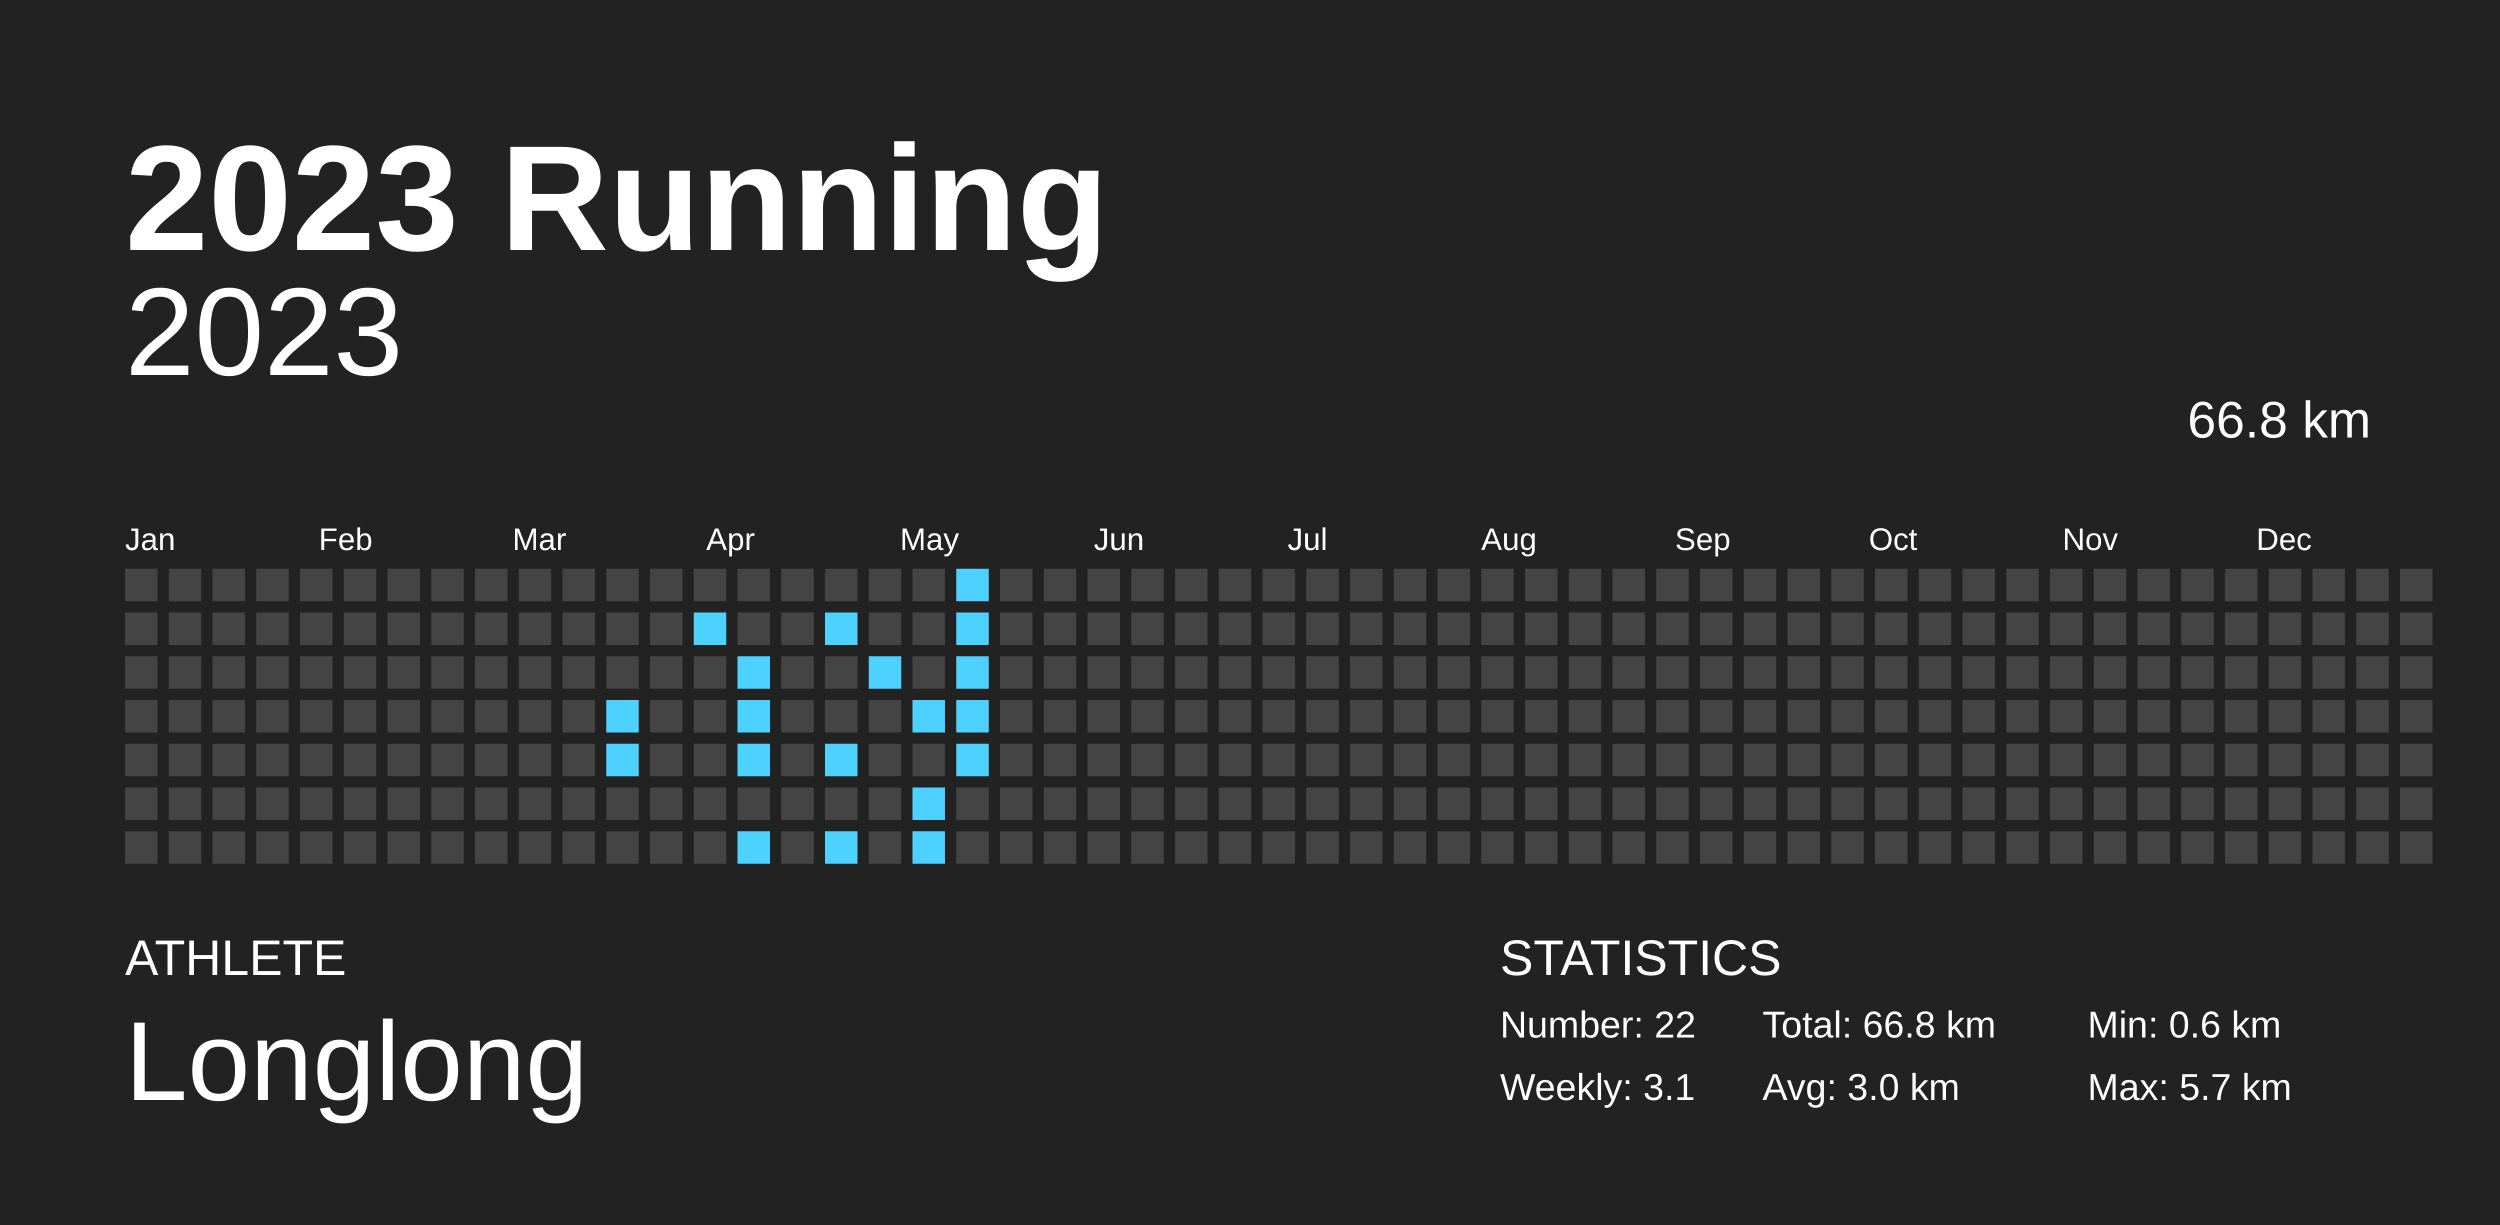
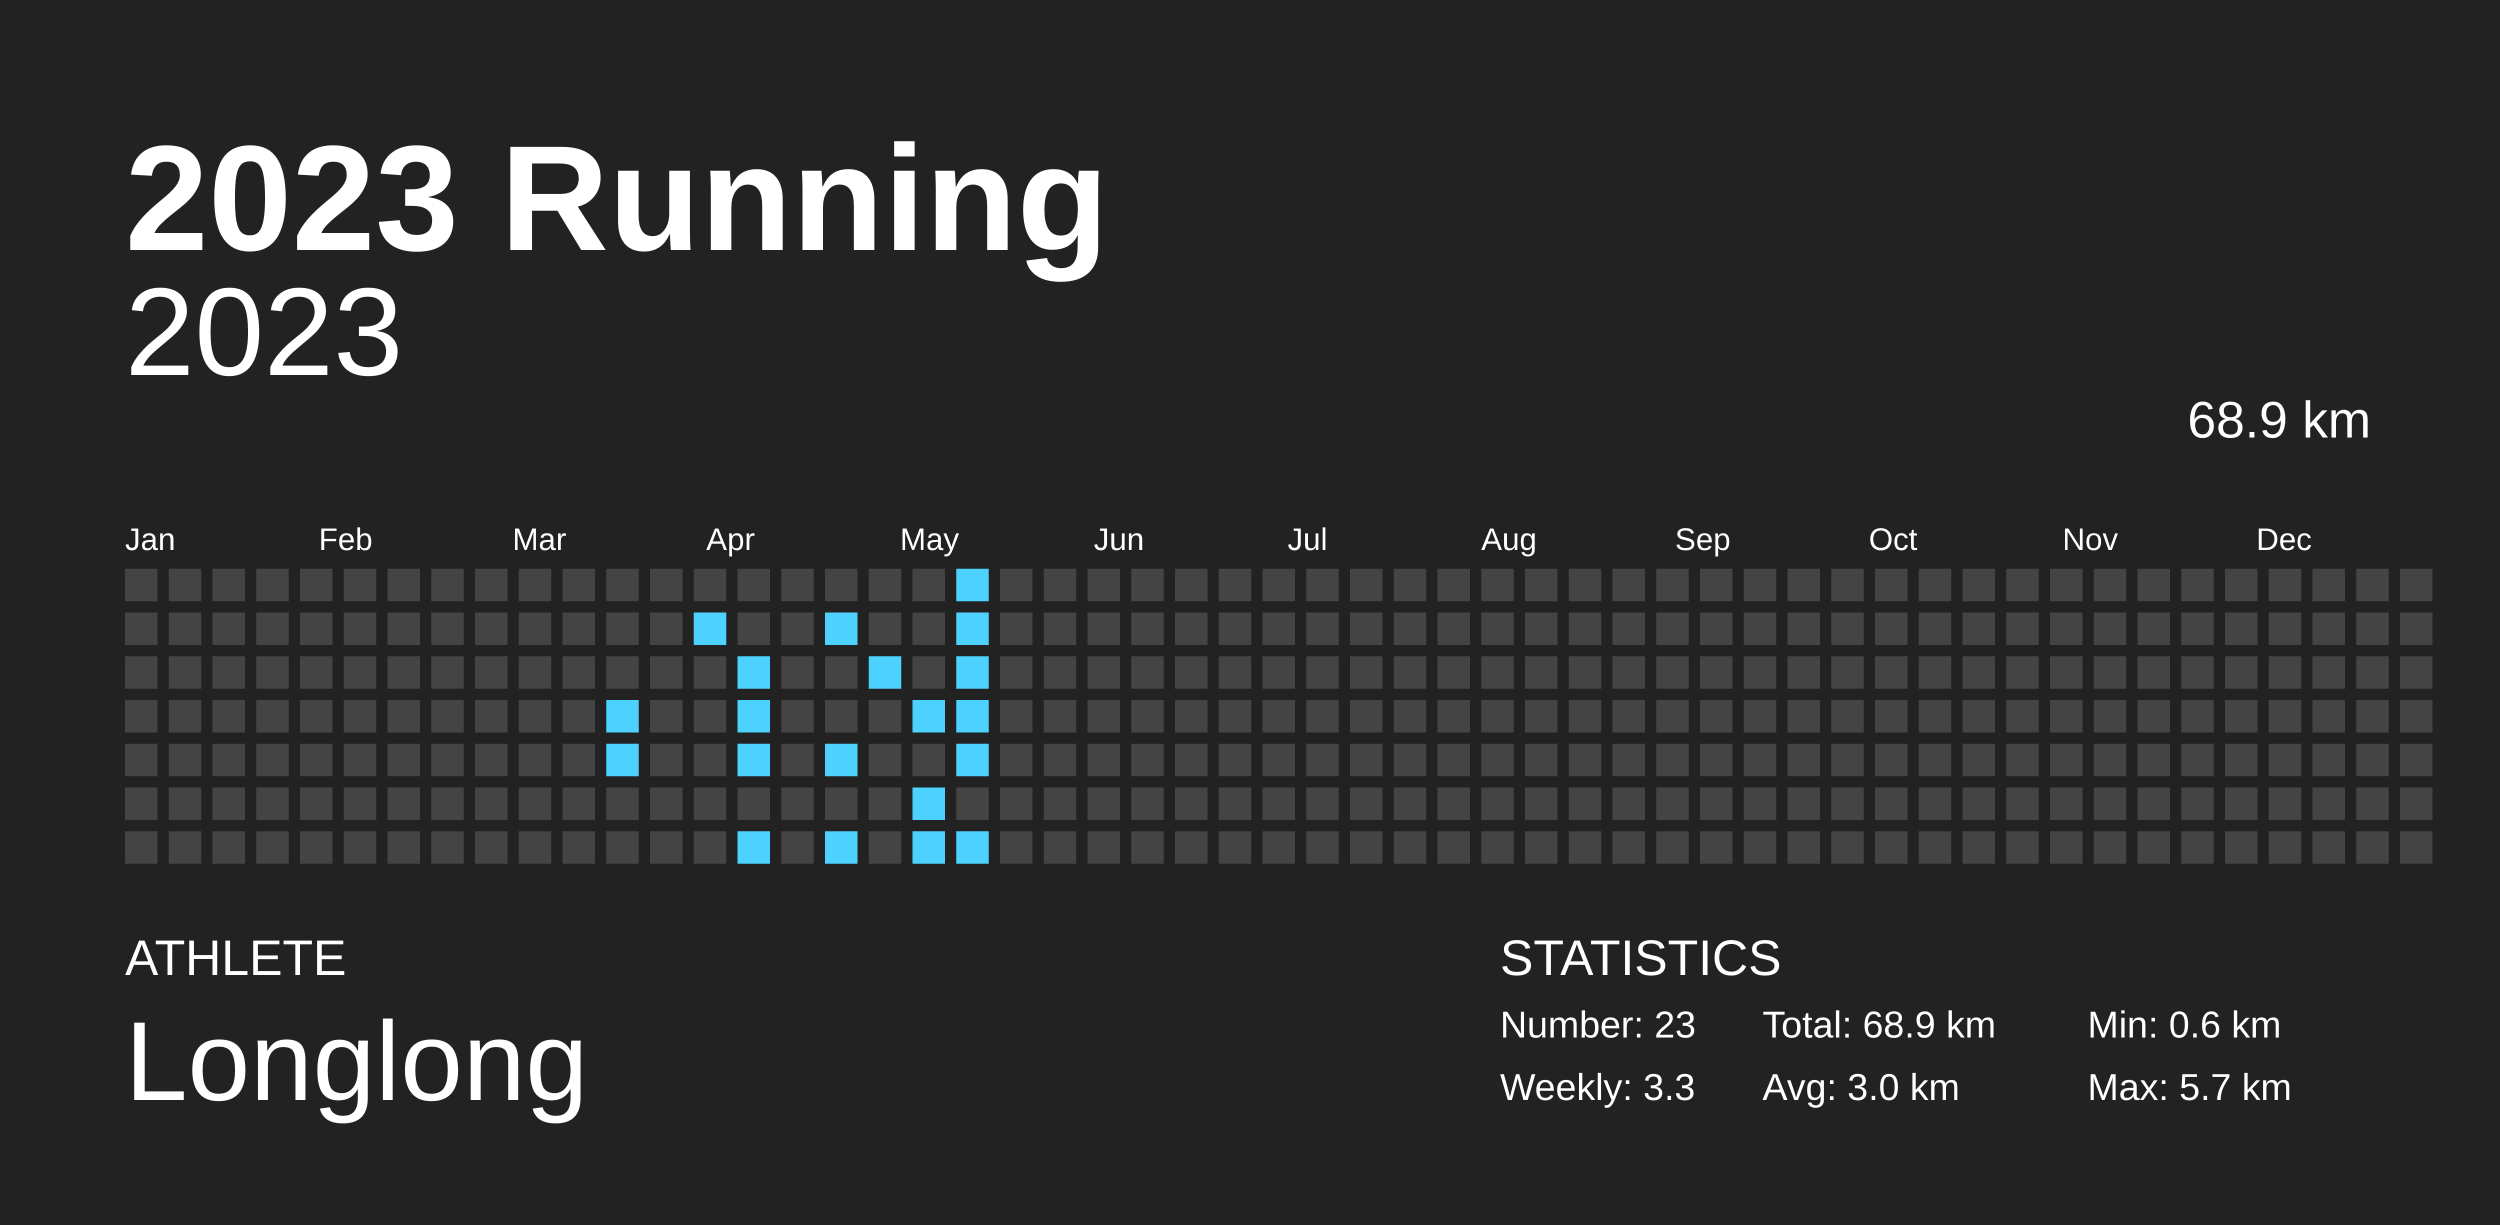
<svg xmlns="http://www.w3.org/2000/svg" baseProfile="full" height="98mm" version="1.1" viewBox="0,0,200,98" width="200mm">
  <defs />
  <rect fill="#222222" height="98" width="200" x="0" y="0" />
  <text fill="#FFFFFF" style="font-size:12px; font-family:Arial; font-weight:bold;" x="10" y="20">2023 Running</text>
  <text fill="#FFFFFF" style="font-size:4px; font-family:Arial" x="10" y="78">ATHLETE</text>
  <text fill="#FFFFFF" style="font-size:9px; font-family:Arial" x="10" y="88">Longlong</text>
  <text fill="#FFFFFF" style="font-size:4px; font-family:Arial" x="120" y="78">STATISTICS</text>
-   <text fill="#FFFFFF" style="font-size:3px; font-family:Arial" x="120" y="83">Number: 22</text>
-   <text fill="#FFFFFF" style="font-size:3px; font-family:Arial" x="120" y="88">Weekly: 3.1</text>
-   <text fill="#FFFFFF" style="font-size:3px; font-family:Arial" x="141" y="83">Total: 66.8 km</text>
+   <text fill="#FFFFFF" style="font-size:3px; font-family:Arial" x="120" y="83">Number: 23</text>
+   <text fill="#FFFFFF" style="font-size:3px; font-family:Arial" x="120" y="88">Weekly: 3.3</text>
+   <text fill="#FFFFFF" style="font-size:3px; font-family:Arial" x="141" y="83">Total: 68.9 km</text>
  <text fill="#FFFFFF" style="font-size:3px; font-family:Arial" x="141" y="88">Avg: 3.0 km</text>
  <text fill="#FFFFFF" style="font-size:3px; font-family:Arial" x="167" y="83">Min: 0.6 km</text>
  <text fill="#FFFFFF" style="font-size:3px; font-family:Arial" x="167" y="88">Max: 5.7 km</text>
  <text alignment-baseline="hanging" fill="#FFFFFF" style="font-size:10.0px; font-family:Arial;" x="10" y="30">2023</text>
-   <text alignment-baseline="hanging" fill="#FFFFFF" style="font-size:4.125px; font-family:Arial;" x="175" y="35">66.8 km</text>
+   <text alignment-baseline="hanging" fill="#FFFFFF" style="font-size:4.125px; font-family:Arial;" x="175" y="35">68.9 km</text>
  <text fill="#FFFFFF" style="font-size:2.5px; font-family:Arial" x="10.0" y="44">Jan</text>
  <text fill="#FFFFFF" style="font-size:2.5px; font-family:Arial" x="25.5" y="44">Feb</text>
  <text fill="#FFFFFF" style="font-size:2.5px; font-family:Arial" x="41.0" y="44">Mar</text>
  <text fill="#FFFFFF" style="font-size:2.5px; font-family:Arial" x="56.5" y="44">Apr</text>
  <text fill="#FFFFFF" style="font-size:2.5px; font-family:Arial" x="72.0" y="44">May</text>
  <text fill="#FFFFFF" style="font-size:2.5px; font-family:Arial" x="87.5" y="44">Jun</text>
  <text fill="#FFFFFF" style="font-size:2.5px; font-family:Arial" x="103.0" y="44">Jul</text>
  <text fill="#FFFFFF" style="font-size:2.5px; font-family:Arial" x="118.5" y="44">Aug</text>
  <text fill="#FFFFFF" style="font-size:2.5px; font-family:Arial" x="134.0" y="44">Sep</text>
  <text fill="#FFFFFF" style="font-size:2.5px; font-family:Arial" x="149.5" y="44">Oct</text>
  <text fill="#FFFFFF" style="font-size:2.5px; font-family:Arial" x="165.0" y="44">Nov</text>
  <text fill="#FFFFFF" style="font-size:2.5px; font-family:Arial" x="180.5" y="44">Dec</text>
  <rect fill="#444444" height="2.6" width="2.6" x="10.0" y="45.5" />
  <rect fill="#444444" height="2.6" width="2.6" x="10.0" y="49.0" />
  <rect fill="#444444" height="2.6" width="2.6" x="10.0" y="52.5" />
  <rect fill="#444444" height="2.6" width="2.6" x="10.0" y="56.0" />
  <rect fill="#444444" height="2.6" width="2.6" x="10.0" y="59.5" />
  <rect fill="#444444" height="2.6" width="2.6" x="10.0" y="63.0" />
  <rect fill="#444444" height="2.6" width="2.6" x="10.0" y="66.5" />
  <rect fill="#444444" height="2.6" width="2.6" x="13.5" y="45.5" />
  <rect fill="#444444" height="2.6" width="2.6" x="13.5" y="49.0" />
  <rect fill="#444444" height="2.6" width="2.6" x="13.5" y="52.5" />
  <rect fill="#444444" height="2.6" width="2.6" x="13.5" y="56.0" />
  <rect fill="#444444" height="2.6" width="2.6" x="13.5" y="59.5" />
  <rect fill="#444444" height="2.6" width="2.6" x="13.5" y="63.0" />
  <rect fill="#444444" height="2.6" width="2.6" x="13.5" y="66.5" />
  <rect fill="#444444" height="2.6" width="2.6" x="17.0" y="45.5" />
  <rect fill="#444444" height="2.6" width="2.6" x="17.0" y="49.0" />
  <rect fill="#444444" height="2.6" width="2.6" x="17.0" y="52.5" />
  <rect fill="#444444" height="2.6" width="2.6" x="17.0" y="56.0" />
  <rect fill="#444444" height="2.6" width="2.6" x="17.0" y="59.5" />
  <rect fill="#444444" height="2.6" width="2.6" x="17.0" y="63.0" />
  <rect fill="#444444" height="2.6" width="2.6" x="17.0" y="66.5" />
  <rect fill="#444444" height="2.6" width="2.6" x="20.5" y="45.5" />
  <rect fill="#444444" height="2.6" width="2.6" x="20.5" y="49.0" />
  <rect fill="#444444" height="2.6" width="2.6" x="20.5" y="52.5" />
  <rect fill="#444444" height="2.6" width="2.6" x="20.5" y="56.0" />
  <rect fill="#444444" height="2.6" width="2.6" x="20.5" y="59.5" />
  <rect fill="#444444" height="2.6" width="2.6" x="20.5" y="63.0" />
  <rect fill="#444444" height="2.6" width="2.6" x="20.5" y="66.5" />
  <rect fill="#444444" height="2.6" width="2.6" x="24.0" y="45.5" />
  <rect fill="#444444" height="2.6" width="2.6" x="24.0" y="49.0" />
  <rect fill="#444444" height="2.6" width="2.6" x="24.0" y="52.5" />
  <rect fill="#444444" height="2.6" width="2.6" x="24.0" y="56.0" />
  <rect fill="#444444" height="2.6" width="2.6" x="24.0" y="59.5" />
  <rect fill="#444444" height="2.6" width="2.6" x="24.0" y="63.0" />
  <rect fill="#444444" height="2.6" width="2.6" x="24.0" y="66.5" />
  <rect fill="#444444" height="2.6" width="2.6" x="27.5" y="45.5" />
  <rect fill="#444444" height="2.6" width="2.6" x="27.5" y="49.0" />
  <rect fill="#444444" height="2.6" width="2.6" x="27.5" y="52.5" />
  <rect fill="#444444" height="2.6" width="2.6" x="27.5" y="56.0" />
  <rect fill="#444444" height="2.6" width="2.6" x="27.5" y="59.5" />
  <rect fill="#444444" height="2.6" width="2.6" x="27.5" y="63.0" />
  <rect fill="#444444" height="2.6" width="2.6" x="27.5" y="66.5" />
  <rect fill="#444444" height="2.6" width="2.6" x="31.0" y="45.5" />
  <rect fill="#444444" height="2.6" width="2.6" x="31.0" y="49.0" />
  <rect fill="#444444" height="2.6" width="2.6" x="31.0" y="52.5" />
  <rect fill="#444444" height="2.6" width="2.6" x="31.0" y="56.0" />
  <rect fill="#444444" height="2.6" width="2.6" x="31.0" y="59.5" />
  <rect fill="#444444" height="2.6" width="2.6" x="31.0" y="63.0" />
  <rect fill="#444444" height="2.6" width="2.6" x="31.0" y="66.5" />
  <rect fill="#444444" height="2.6" width="2.6" x="34.5" y="45.5" />
  <rect fill="#444444" height="2.6" width="2.6" x="34.5" y="49.0" />
  <rect fill="#444444" height="2.6" width="2.6" x="34.5" y="52.5" />
  <rect fill="#444444" height="2.6" width="2.6" x="34.5" y="56.0" />
  <rect fill="#444444" height="2.6" width="2.6" x="34.5" y="59.5" />
  <rect fill="#444444" height="2.6" width="2.6" x="34.5" y="63.0" />
  <rect fill="#444444" height="2.6" width="2.6" x="34.5" y="66.5" />
  <rect fill="#444444" height="2.6" width="2.6" x="38.0" y="45.5" />
  <rect fill="#444444" height="2.6" width="2.6" x="38.0" y="49.0" />
  <rect fill="#444444" height="2.6" width="2.6" x="38.0" y="52.5" />
  <rect fill="#444444" height="2.6" width="2.6" x="38.0" y="56.0" />
  <rect fill="#444444" height="2.6" width="2.6" x="38.0" y="59.5" />
  <rect fill="#444444" height="2.6" width="2.6" x="38.0" y="63.0" />
  <rect fill="#444444" height="2.6" width="2.6" x="38.0" y="66.5" />
  <rect fill="#444444" height="2.6" width="2.6" x="41.5" y="45.5" />
  <rect fill="#444444" height="2.6" width="2.6" x="41.5" y="49.0" />
  <rect fill="#444444" height="2.6" width="2.6" x="41.5" y="52.5" />
  <rect fill="#444444" height="2.6" width="2.6" x="41.5" y="56.0" />
  <rect fill="#444444" height="2.6" width="2.6" x="41.5" y="59.5" />
  <rect fill="#444444" height="2.6" width="2.6" x="41.5" y="63.0" />
  <rect fill="#444444" height="2.6" width="2.6" x="41.5" y="66.5" />
  <rect fill="#444444" height="2.6" width="2.6" x="45.0" y="45.5" />
  <rect fill="#444444" height="2.6" width="2.6" x="45.0" y="49.0" />
  <rect fill="#444444" height="2.6" width="2.6" x="45.0" y="52.5" />
  <rect fill="#444444" height="2.6" width="2.6" x="45.0" y="56.0" />
  <rect fill="#444444" height="2.6" width="2.6" x="45.0" y="59.5" />
  <rect fill="#444444" height="2.6" width="2.6" x="45.0" y="63.0" />
  <rect fill="#444444" height="2.6" width="2.6" x="45.0" y="66.5" />
  <rect fill="#444444" height="2.6" width="2.6" x="48.5" y="45.5" />
  <rect fill="#444444" height="2.6" width="2.6" x="48.5" y="49.0" />
  <rect fill="#444444" height="2.6" width="2.6" x="48.5" y="52.5" />
  <rect fill="#4dd2ff" height="2.6" width="2.6" x="48.5" y="56.0" />
  <rect fill="#4dd2ff" height="2.6" width="2.6" x="48.5" y="59.5" />
  <rect fill="#444444" height="2.6" width="2.6" x="48.5" y="63.0" />
  <rect fill="#444444" height="2.6" width="2.6" x="48.5" y="66.5" />
  <rect fill="#444444" height="2.6" width="2.6" x="52.0" y="45.5" />
  <rect fill="#444444" height="2.6" width="2.6" x="52.0" y="49.0" />
  <rect fill="#444444" height="2.6" width="2.6" x="52.0" y="52.5" />
  <rect fill="#444444" height="2.6" width="2.6" x="52.0" y="56.0" />
  <rect fill="#444444" height="2.6" width="2.6" x="52.0" y="59.5" />
  <rect fill="#444444" height="2.6" width="2.6" x="52.0" y="63.0" />
  <rect fill="#444444" height="2.6" width="2.6" x="52.0" y="66.5" />
  <rect fill="#444444" height="2.6" width="2.6" x="55.5" y="45.5" />
  <rect fill="#4dd2ff" height="2.6" width="2.6" x="55.5" y="49.0" />
  <rect fill="#444444" height="2.6" width="2.6" x="55.5" y="52.5" />
  <rect fill="#444444" height="2.6" width="2.6" x="55.5" y="56.0" />
  <rect fill="#444444" height="2.6" width="2.6" x="55.5" y="59.5" />
  <rect fill="#444444" height="2.6" width="2.6" x="55.5" y="63.0" />
  <rect fill="#444444" height="2.6" width="2.6" x="55.5" y="66.5" />
  <rect fill="#444444" height="2.6" width="2.6" x="59.0" y="45.5" />
  <rect fill="#444444" height="2.6" width="2.6" x="59.0" y="49.0" />
  <rect fill="#4dd2ff" height="2.6" width="2.6" x="59.0" y="52.5" />
  <rect fill="#4dd2ff" height="2.6" width="2.6" x="59.0" y="56.0" />
  <rect fill="#4dd2ff" height="2.6" width="2.6" x="59.0" y="59.5" />
  <rect fill="#444444" height="2.6" width="2.6" x="59.0" y="63.0" />
  <rect fill="#4dd2ff" height="2.6" width="2.6" x="59.0" y="66.5" />
  <rect fill="#444444" height="2.6" width="2.6" x="62.5" y="45.5" />
  <rect fill="#444444" height="2.6" width="2.6" x="62.5" y="49.0" />
  <rect fill="#444444" height="2.6" width="2.6" x="62.5" y="52.5" />
  <rect fill="#444444" height="2.6" width="2.6" x="62.5" y="56.0" />
  <rect fill="#444444" height="2.6" width="2.6" x="62.5" y="59.5" />
  <rect fill="#444444" height="2.6" width="2.6" x="62.5" y="63.0" />
  <rect fill="#444444" height="2.6" width="2.6" x="62.5" y="66.5" />
  <rect fill="#444444" height="2.6" width="2.6" x="66.0" y="45.5" />
  <rect fill="#4dd2ff" height="2.6" width="2.6" x="66.0" y="49.0" />
  <rect fill="#444444" height="2.6" width="2.6" x="66.0" y="52.5" />
  <rect fill="#444444" height="2.6" width="2.6" x="66.0" y="56.0" />
  <rect fill="#4dd2ff" height="2.6" width="2.6" x="66.0" y="59.5" />
  <rect fill="#444444" height="2.6" width="2.6" x="66.0" y="63.0" />
  <rect fill="#4dd2ff" height="2.6" width="2.6" x="66.0" y="66.5" />
  <rect fill="#444444" height="2.6" width="2.6" x="69.5" y="45.5" />
  <rect fill="#444444" height="2.6" width="2.6" x="69.5" y="49.0" />
  <rect fill="#4dd2ff" height="2.6" width="2.6" x="69.5" y="52.5" />
  <rect fill="#444444" height="2.6" width="2.6" x="69.5" y="56.0" />
  <rect fill="#444444" height="2.6" width="2.6" x="69.5" y="59.5" />
  <rect fill="#444444" height="2.6" width="2.6" x="69.5" y="63.0" />
  <rect fill="#444444" height="2.6" width="2.6" x="69.5" y="66.5" />
  <rect fill="#444444" height="2.6" width="2.6" x="73.0" y="45.5" />
  <rect fill="#444444" height="2.6" width="2.6" x="73.0" y="49.0" />
  <rect fill="#444444" height="2.6" width="2.6" x="73.0" y="52.5" />
  <rect fill="#4dd2ff" height="2.6" width="2.6" x="73.0" y="56.0" />
  <rect fill="#444444" height="2.6" width="2.6" x="73.0" y="59.5" />
  <rect fill="#4dd2ff" height="2.6" width="2.6" x="73.0" y="63.0" />
  <rect fill="#4dd2ff" height="2.6" width="2.6" x="73.0" y="66.5" />
  <rect fill="#4dd2ff" height="2.6" width="2.6" x="76.5" y="45.5" />
  <rect fill="#4dd2ff" height="2.6" width="2.6" x="76.5" y="49.0" />
  <rect fill="#4dd2ff" height="2.6" width="2.6" x="76.5" y="52.5" />
  <rect fill="#4dd2ff" height="2.6" width="2.6" x="76.5" y="56.0" />
  <rect fill="#4dd2ff" height="2.6" width="2.6" x="76.5" y="59.5" />
  <rect fill="#444444" height="2.6" width="2.6" x="76.5" y="63.0" />
-   <rect fill="#444444" height="2.6" width="2.6" x="76.5" y="66.5" />
+   <rect fill="#4dd2ff" height="2.6" width="2.6" x="76.5" y="66.5" />
  <rect fill="#444444" height="2.6" width="2.6" x="80.0" y="45.5" />
  <rect fill="#444444" height="2.6" width="2.6" x="80.0" y="49.0" />
  <rect fill="#444444" height="2.6" width="2.6" x="80.0" y="52.5" />
  <rect fill="#444444" height="2.6" width="2.6" x="80.0" y="56.0" />
  <rect fill="#444444" height="2.6" width="2.6" x="80.0" y="59.5" />
  <rect fill="#444444" height="2.6" width="2.6" x="80.0" y="63.0" />
  <rect fill="#444444" height="2.6" width="2.6" x="80.0" y="66.5" />
  <rect fill="#444444" height="2.6" width="2.6" x="83.5" y="45.5" />
  <rect fill="#444444" height="2.6" width="2.6" x="83.5" y="49.0" />
  <rect fill="#444444" height="2.6" width="2.6" x="83.5" y="52.5" />
  <rect fill="#444444" height="2.6" width="2.6" x="83.5" y="56.0" />
  <rect fill="#444444" height="2.6" width="2.6" x="83.5" y="59.5" />
  <rect fill="#444444" height="2.6" width="2.6" x="83.5" y="63.0" />
  <rect fill="#444444" height="2.6" width="2.6" x="83.5" y="66.5" />
  <rect fill="#444444" height="2.6" width="2.6" x="87.0" y="45.5" />
  <rect fill="#444444" height="2.6" width="2.6" x="87.0" y="49.0" />
  <rect fill="#444444" height="2.6" width="2.6" x="87.0" y="52.5" />
  <rect fill="#444444" height="2.6" width="2.6" x="87.0" y="56.0" />
  <rect fill="#444444" height="2.6" width="2.6" x="87.0" y="59.5" />
  <rect fill="#444444" height="2.6" width="2.6" x="87.0" y="63.0" />
  <rect fill="#444444" height="2.6" width="2.6" x="87.0" y="66.5" />
  <rect fill="#444444" height="2.6" width="2.6" x="90.5" y="45.5" />
  <rect fill="#444444" height="2.6" width="2.6" x="90.5" y="49.0" />
  <rect fill="#444444" height="2.6" width="2.6" x="90.5" y="52.5" />
  <rect fill="#444444" height="2.6" width="2.6" x="90.5" y="56.0" />
  <rect fill="#444444" height="2.6" width="2.6" x="90.5" y="59.5" />
  <rect fill="#444444" height="2.6" width="2.6" x="90.5" y="63.0" />
  <rect fill="#444444" height="2.6" width="2.6" x="90.5" y="66.5" />
  <rect fill="#444444" height="2.6" width="2.6" x="94.0" y="45.5" />
  <rect fill="#444444" height="2.6" width="2.6" x="94.0" y="49.0" />
  <rect fill="#444444" height="2.6" width="2.6" x="94.0" y="52.5" />
  <rect fill="#444444" height="2.6" width="2.6" x="94.0" y="56.0" />
  <rect fill="#444444" height="2.6" width="2.6" x="94.0" y="59.5" />
  <rect fill="#444444" height="2.6" width="2.6" x="94.0" y="63.0" />
  <rect fill="#444444" height="2.6" width="2.6" x="94.0" y="66.5" />
  <rect fill="#444444" height="2.6" width="2.6" x="97.5" y="45.5" />
  <rect fill="#444444" height="2.6" width="2.6" x="97.5" y="49.0" />
  <rect fill="#444444" height="2.6" width="2.6" x="97.5" y="52.5" />
  <rect fill="#444444" height="2.6" width="2.6" x="97.5" y="56.0" />
  <rect fill="#444444" height="2.6" width="2.6" x="97.5" y="59.5" />
  <rect fill="#444444" height="2.6" width="2.6" x="97.5" y="63.0" />
  <rect fill="#444444" height="2.6" width="2.6" x="97.5" y="66.5" />
  <rect fill="#444444" height="2.6" width="2.6" x="101.0" y="45.5" />
  <rect fill="#444444" height="2.6" width="2.6" x="101.0" y="49.0" />
  <rect fill="#444444" height="2.6" width="2.6" x="101.0" y="52.5" />
  <rect fill="#444444" height="2.6" width="2.6" x="101.0" y="56.0" />
  <rect fill="#444444" height="2.6" width="2.6" x="101.0" y="59.5" />
  <rect fill="#444444" height="2.6" width="2.6" x="101.0" y="63.0" />
  <rect fill="#444444" height="2.6" width="2.6" x="101.0" y="66.5" />
  <rect fill="#444444" height="2.6" width="2.6" x="104.5" y="45.5" />
  <rect fill="#444444" height="2.6" width="2.6" x="104.5" y="49.0" />
  <rect fill="#444444" height="2.6" width="2.6" x="104.5" y="52.5" />
  <rect fill="#444444" height="2.6" width="2.6" x="104.5" y="56.0" />
  <rect fill="#444444" height="2.6" width="2.6" x="104.5" y="59.5" />
  <rect fill="#444444" height="2.6" width="2.6" x="104.5" y="63.0" />
  <rect fill="#444444" height="2.6" width="2.6" x="104.5" y="66.5" />
  <rect fill="#444444" height="2.6" width="2.6" x="108.0" y="45.5" />
  <rect fill="#444444" height="2.6" width="2.6" x="108.0" y="49.0" />
  <rect fill="#444444" height="2.6" width="2.6" x="108.0" y="52.5" />
  <rect fill="#444444" height="2.6" width="2.6" x="108.0" y="56.0" />
  <rect fill="#444444" height="2.6" width="2.6" x="108.0" y="59.5" />
  <rect fill="#444444" height="2.6" width="2.6" x="108.0" y="63.0" />
  <rect fill="#444444" height="2.6" width="2.6" x="108.0" y="66.5" />
  <rect fill="#444444" height="2.6" width="2.6" x="111.5" y="45.5" />
  <rect fill="#444444" height="2.6" width="2.6" x="111.5" y="49.0" />
  <rect fill="#444444" height="2.6" width="2.6" x="111.5" y="52.5" />
  <rect fill="#444444" height="2.6" width="2.6" x="111.5" y="56.0" />
  <rect fill="#444444" height="2.6" width="2.6" x="111.5" y="59.5" />
  <rect fill="#444444" height="2.6" width="2.6" x="111.5" y="63.0" />
  <rect fill="#444444" height="2.6" width="2.6" x="111.5" y="66.5" />
  <rect fill="#444444" height="2.6" width="2.6" x="115.0" y="45.5" />
  <rect fill="#444444" height="2.6" width="2.6" x="115.0" y="49.0" />
  <rect fill="#444444" height="2.6" width="2.6" x="115.0" y="52.5" />
  <rect fill="#444444" height="2.6" width="2.6" x="115.0" y="56.0" />
  <rect fill="#444444" height="2.6" width="2.6" x="115.0" y="59.5" />
  <rect fill="#444444" height="2.6" width="2.6" x="115.0" y="63.0" />
  <rect fill="#444444" height="2.6" width="2.6" x="115.0" y="66.5" />
  <rect fill="#444444" height="2.6" width="2.6" x="118.5" y="45.5" />
  <rect fill="#444444" height="2.6" width="2.6" x="118.5" y="49.0" />
  <rect fill="#444444" height="2.6" width="2.6" x="118.5" y="52.5" />
  <rect fill="#444444" height="2.6" width="2.6" x="118.5" y="56.0" />
  <rect fill="#444444" height="2.6" width="2.6" x="118.5" y="59.5" />
  <rect fill="#444444" height="2.6" width="2.6" x="118.5" y="63.0" />
  <rect fill="#444444" height="2.6" width="2.6" x="118.5" y="66.5" />
  <rect fill="#444444" height="2.6" width="2.6" x="122.0" y="45.5" />
  <rect fill="#444444" height="2.6" width="2.6" x="122.0" y="49.0" />
  <rect fill="#444444" height="2.6" width="2.6" x="122.0" y="52.5" />
  <rect fill="#444444" height="2.6" width="2.6" x="122.0" y="56.0" />
  <rect fill="#444444" height="2.6" width="2.6" x="122.0" y="59.5" />
  <rect fill="#444444" height="2.6" width="2.6" x="122.0" y="63.0" />
  <rect fill="#444444" height="2.6" width="2.6" x="122.0" y="66.5" />
  <rect fill="#444444" height="2.6" width="2.6" x="125.5" y="45.5" />
  <rect fill="#444444" height="2.6" width="2.6" x="125.5" y="49.0" />
  <rect fill="#444444" height="2.6" width="2.6" x="125.5" y="52.5" />
  <rect fill="#444444" height="2.6" width="2.6" x="125.5" y="56.0" />
  <rect fill="#444444" height="2.6" width="2.6" x="125.5" y="59.5" />
  <rect fill="#444444" height="2.6" width="2.6" x="125.5" y="63.0" />
  <rect fill="#444444" height="2.6" width="2.6" x="125.5" y="66.5" />
  <rect fill="#444444" height="2.6" width="2.6" x="129.0" y="45.5" />
  <rect fill="#444444" height="2.6" width="2.6" x="129.0" y="49.0" />
  <rect fill="#444444" height="2.6" width="2.6" x="129.0" y="52.5" />
  <rect fill="#444444" height="2.6" width="2.6" x="129.0" y="56.0" />
  <rect fill="#444444" height="2.6" width="2.6" x="129.0" y="59.5" />
  <rect fill="#444444" height="2.6" width="2.6" x="129.0" y="63.0" />
  <rect fill="#444444" height="2.6" width="2.6" x="129.0" y="66.5" />
  <rect fill="#444444" height="2.6" width="2.6" x="132.5" y="45.5" />
  <rect fill="#444444" height="2.6" width="2.6" x="132.5" y="49.0" />
  <rect fill="#444444" height="2.6" width="2.6" x="132.5" y="52.5" />
  <rect fill="#444444" height="2.6" width="2.6" x="132.5" y="56.0" />
  <rect fill="#444444" height="2.6" width="2.6" x="132.5" y="59.5" />
  <rect fill="#444444" height="2.6" width="2.6" x="132.5" y="63.0" />
  <rect fill="#444444" height="2.6" width="2.6" x="132.5" y="66.5" />
  <rect fill="#444444" height="2.6" width="2.6" x="136.0" y="45.5" />
  <rect fill="#444444" height="2.6" width="2.6" x="136.0" y="49.0" />
  <rect fill="#444444" height="2.6" width="2.6" x="136.0" y="52.5" />
  <rect fill="#444444" height="2.6" width="2.6" x="136.0" y="56.0" />
  <rect fill="#444444" height="2.6" width="2.6" x="136.0" y="59.5" />
  <rect fill="#444444" height="2.6" width="2.6" x="136.0" y="63.0" />
  <rect fill="#444444" height="2.6" width="2.6" x="136.0" y="66.5" />
  <rect fill="#444444" height="2.6" width="2.6" x="139.5" y="45.5" />
  <rect fill="#444444" height="2.6" width="2.6" x="139.5" y="49.0" />
  <rect fill="#444444" height="2.6" width="2.6" x="139.5" y="52.5" />
  <rect fill="#444444" height="2.6" width="2.6" x="139.5" y="56.0" />
  <rect fill="#444444" height="2.6" width="2.6" x="139.5" y="59.5" />
  <rect fill="#444444" height="2.6" width="2.6" x="139.5" y="63.0" />
  <rect fill="#444444" height="2.6" width="2.6" x="139.5" y="66.5" />
  <rect fill="#444444" height="2.6" width="2.6" x="143.0" y="45.5" />
  <rect fill="#444444" height="2.6" width="2.6" x="143.0" y="49.0" />
  <rect fill="#444444" height="2.6" width="2.6" x="143.0" y="52.5" />
  <rect fill="#444444" height="2.6" width="2.6" x="143.0" y="56.0" />
  <rect fill="#444444" height="2.6" width="2.6" x="143.0" y="59.5" />
  <rect fill="#444444" height="2.6" width="2.6" x="143.0" y="63.0" />
  <rect fill="#444444" height="2.6" width="2.6" x="143.0" y="66.5" />
  <rect fill="#444444" height="2.6" width="2.6" x="146.5" y="45.5" />
  <rect fill="#444444" height="2.6" width="2.6" x="146.5" y="49.0" />
  <rect fill="#444444" height="2.6" width="2.6" x="146.5" y="52.5" />
  <rect fill="#444444" height="2.6" width="2.6" x="146.5" y="56.0" />
  <rect fill="#444444" height="2.6" width="2.6" x="146.5" y="59.5" />
  <rect fill="#444444" height="2.6" width="2.6" x="146.5" y="63.0" />
  <rect fill="#444444" height="2.6" width="2.6" x="146.5" y="66.5" />
  <rect fill="#444444" height="2.6" width="2.6" x="150.0" y="45.5" />
  <rect fill="#444444" height="2.6" width="2.6" x="150.0" y="49.0" />
  <rect fill="#444444" height="2.6" width="2.6" x="150.0" y="52.5" />
  <rect fill="#444444" height="2.6" width="2.6" x="150.0" y="56.0" />
  <rect fill="#444444" height="2.6" width="2.6" x="150.0" y="59.5" />
  <rect fill="#444444" height="2.6" width="2.6" x="150.0" y="63.0" />
  <rect fill="#444444" height="2.6" width="2.6" x="150.0" y="66.5" />
  <rect fill="#444444" height="2.6" width="2.6" x="153.5" y="45.5" />
  <rect fill="#444444" height="2.6" width="2.6" x="153.5" y="49.0" />
  <rect fill="#444444" height="2.6" width="2.6" x="153.5" y="52.5" />
  <rect fill="#444444" height="2.6" width="2.6" x="153.5" y="56.0" />
  <rect fill="#444444" height="2.6" width="2.6" x="153.5" y="59.5" />
  <rect fill="#444444" height="2.6" width="2.6" x="153.5" y="63.0" />
  <rect fill="#444444" height="2.6" width="2.6" x="153.5" y="66.5" />
  <rect fill="#444444" height="2.6" width="2.6" x="157.0" y="45.5" />
  <rect fill="#444444" height="2.6" width="2.6" x="157.0" y="49.0" />
  <rect fill="#444444" height="2.6" width="2.6" x="157.0" y="52.5" />
  <rect fill="#444444" height="2.6" width="2.6" x="157.0" y="56.0" />
  <rect fill="#444444" height="2.6" width="2.6" x="157.0" y="59.5" />
  <rect fill="#444444" height="2.6" width="2.6" x="157.0" y="63.0" />
  <rect fill="#444444" height="2.6" width="2.6" x="157.0" y="66.5" />
  <rect fill="#444444" height="2.6" width="2.6" x="160.5" y="45.5" />
  <rect fill="#444444" height="2.6" width="2.6" x="160.5" y="49.0" />
  <rect fill="#444444" height="2.6" width="2.6" x="160.5" y="52.5" />
  <rect fill="#444444" height="2.6" width="2.6" x="160.5" y="56.0" />
  <rect fill="#444444" height="2.6" width="2.6" x="160.5" y="59.5" />
  <rect fill="#444444" height="2.6" width="2.6" x="160.5" y="63.0" />
  <rect fill="#444444" height="2.6" width="2.6" x="160.5" y="66.5" />
  <rect fill="#444444" height="2.6" width="2.6" x="164.0" y="45.5" />
  <rect fill="#444444" height="2.6" width="2.6" x="164.0" y="49.0" />
  <rect fill="#444444" height="2.6" width="2.6" x="164.0" y="52.5" />
  <rect fill="#444444" height="2.6" width="2.6" x="164.0" y="56.0" />
  <rect fill="#444444" height="2.6" width="2.6" x="164.0" y="59.5" />
  <rect fill="#444444" height="2.6" width="2.6" x="164.0" y="63.0" />
  <rect fill="#444444" height="2.6" width="2.6" x="164.0" y="66.5" />
  <rect fill="#444444" height="2.6" width="2.6" x="167.5" y="45.5" />
  <rect fill="#444444" height="2.6" width="2.6" x="167.5" y="49.0" />
  <rect fill="#444444" height="2.6" width="2.6" x="167.5" y="52.5" />
  <rect fill="#444444" height="2.6" width="2.6" x="167.5" y="56.0" />
  <rect fill="#444444" height="2.6" width="2.6" x="167.5" y="59.5" />
  <rect fill="#444444" height="2.6" width="2.6" x="167.5" y="63.0" />
  <rect fill="#444444" height="2.6" width="2.6" x="167.5" y="66.5" />
  <rect fill="#444444" height="2.6" width="2.6" x="171.0" y="45.5" />
  <rect fill="#444444" height="2.6" width="2.6" x="171.0" y="49.0" />
  <rect fill="#444444" height="2.6" width="2.6" x="171.0" y="52.5" />
  <rect fill="#444444" height="2.6" width="2.6" x="171.0" y="56.0" />
  <rect fill="#444444" height="2.6" width="2.6" x="171.0" y="59.5" />
  <rect fill="#444444" height="2.6" width="2.6" x="171.0" y="63.0" />
  <rect fill="#444444" height="2.6" width="2.6" x="171.0" y="66.5" />
  <rect fill="#444444" height="2.6" width="2.6" x="174.5" y="45.5" />
  <rect fill="#444444" height="2.6" width="2.6" x="174.5" y="49.0" />
  <rect fill="#444444" height="2.6" width="2.6" x="174.5" y="52.5" />
  <rect fill="#444444" height="2.6" width="2.6" x="174.5" y="56.0" />
  <rect fill="#444444" height="2.6" width="2.6" x="174.5" y="59.5" />
  <rect fill="#444444" height="2.6" width="2.6" x="174.5" y="63.0" />
  <rect fill="#444444" height="2.6" width="2.6" x="174.5" y="66.5" />
  <rect fill="#444444" height="2.6" width="2.6" x="178.0" y="45.5" />
  <rect fill="#444444" height="2.6" width="2.6" x="178.0" y="49.0" />
  <rect fill="#444444" height="2.6" width="2.6" x="178.0" y="52.5" />
  <rect fill="#444444" height="2.6" width="2.6" x="178.0" y="56.0" />
  <rect fill="#444444" height="2.6" width="2.6" x="178.0" y="59.5" />
  <rect fill="#444444" height="2.6" width="2.6" x="178.0" y="63.0" />
  <rect fill="#444444" height="2.6" width="2.6" x="178.0" y="66.5" />
  <rect fill="#444444" height="2.6" width="2.6" x="181.5" y="45.5" />
  <rect fill="#444444" height="2.6" width="2.6" x="181.5" y="49.0" />
  <rect fill="#444444" height="2.6" width="2.6" x="181.5" y="52.5" />
  <rect fill="#444444" height="2.6" width="2.6" x="181.5" y="56.0" />
  <rect fill="#444444" height="2.6" width="2.6" x="181.5" y="59.5" />
  <rect fill="#444444" height="2.6" width="2.6" x="181.5" y="63.0" />
  <rect fill="#444444" height="2.6" width="2.6" x="181.5" y="66.5" />
  <rect fill="#444444" height="2.6" width="2.6" x="185.0" y="45.5" />
  <rect fill="#444444" height="2.6" width="2.6" x="185.0" y="49.0" />
  <rect fill="#444444" height="2.6" width="2.6" x="185.0" y="52.5" />
  <rect fill="#444444" height="2.6" width="2.6" x="185.0" y="56.0" />
  <rect fill="#444444" height="2.6" width="2.6" x="185.0" y="59.5" />
  <rect fill="#444444" height="2.6" width="2.6" x="185.0" y="63.0" />
  <rect fill="#444444" height="2.6" width="2.6" x="185.0" y="66.5" />
  <rect fill="#444444" height="2.6" width="2.6" x="188.5" y="45.5" />
  <rect fill="#444444" height="2.6" width="2.6" x="188.5" y="49.0" />
  <rect fill="#444444" height="2.6" width="2.6" x="188.5" y="52.5" />
  <rect fill="#444444" height="2.6" width="2.6" x="188.5" y="56.0" />
  <rect fill="#444444" height="2.6" width="2.6" x="188.5" y="59.5" />
  <rect fill="#444444" height="2.6" width="2.6" x="188.5" y="63.0" />
  <rect fill="#444444" height="2.6" width="2.6" x="188.5" y="66.5" />
  <rect fill="#444444" height="2.6" width="2.6" x="192.0" y="45.5" />
  <rect fill="#444444" height="2.6" width="2.6" x="192.0" y="49.0" />
  <rect fill="#444444" height="2.6" width="2.6" x="192.0" y="52.5" />
  <rect fill="#444444" height="2.6" width="2.6" x="192.0" y="56.0" />
  <rect fill="#444444" height="2.6" width="2.6" x="192.0" y="59.5" />
  <rect fill="#444444" height="2.6" width="2.6" x="192.0" y="63.0" />
  <rect fill="#444444" height="2.6" width="2.6" x="192.0" y="66.5" />
</svg>
